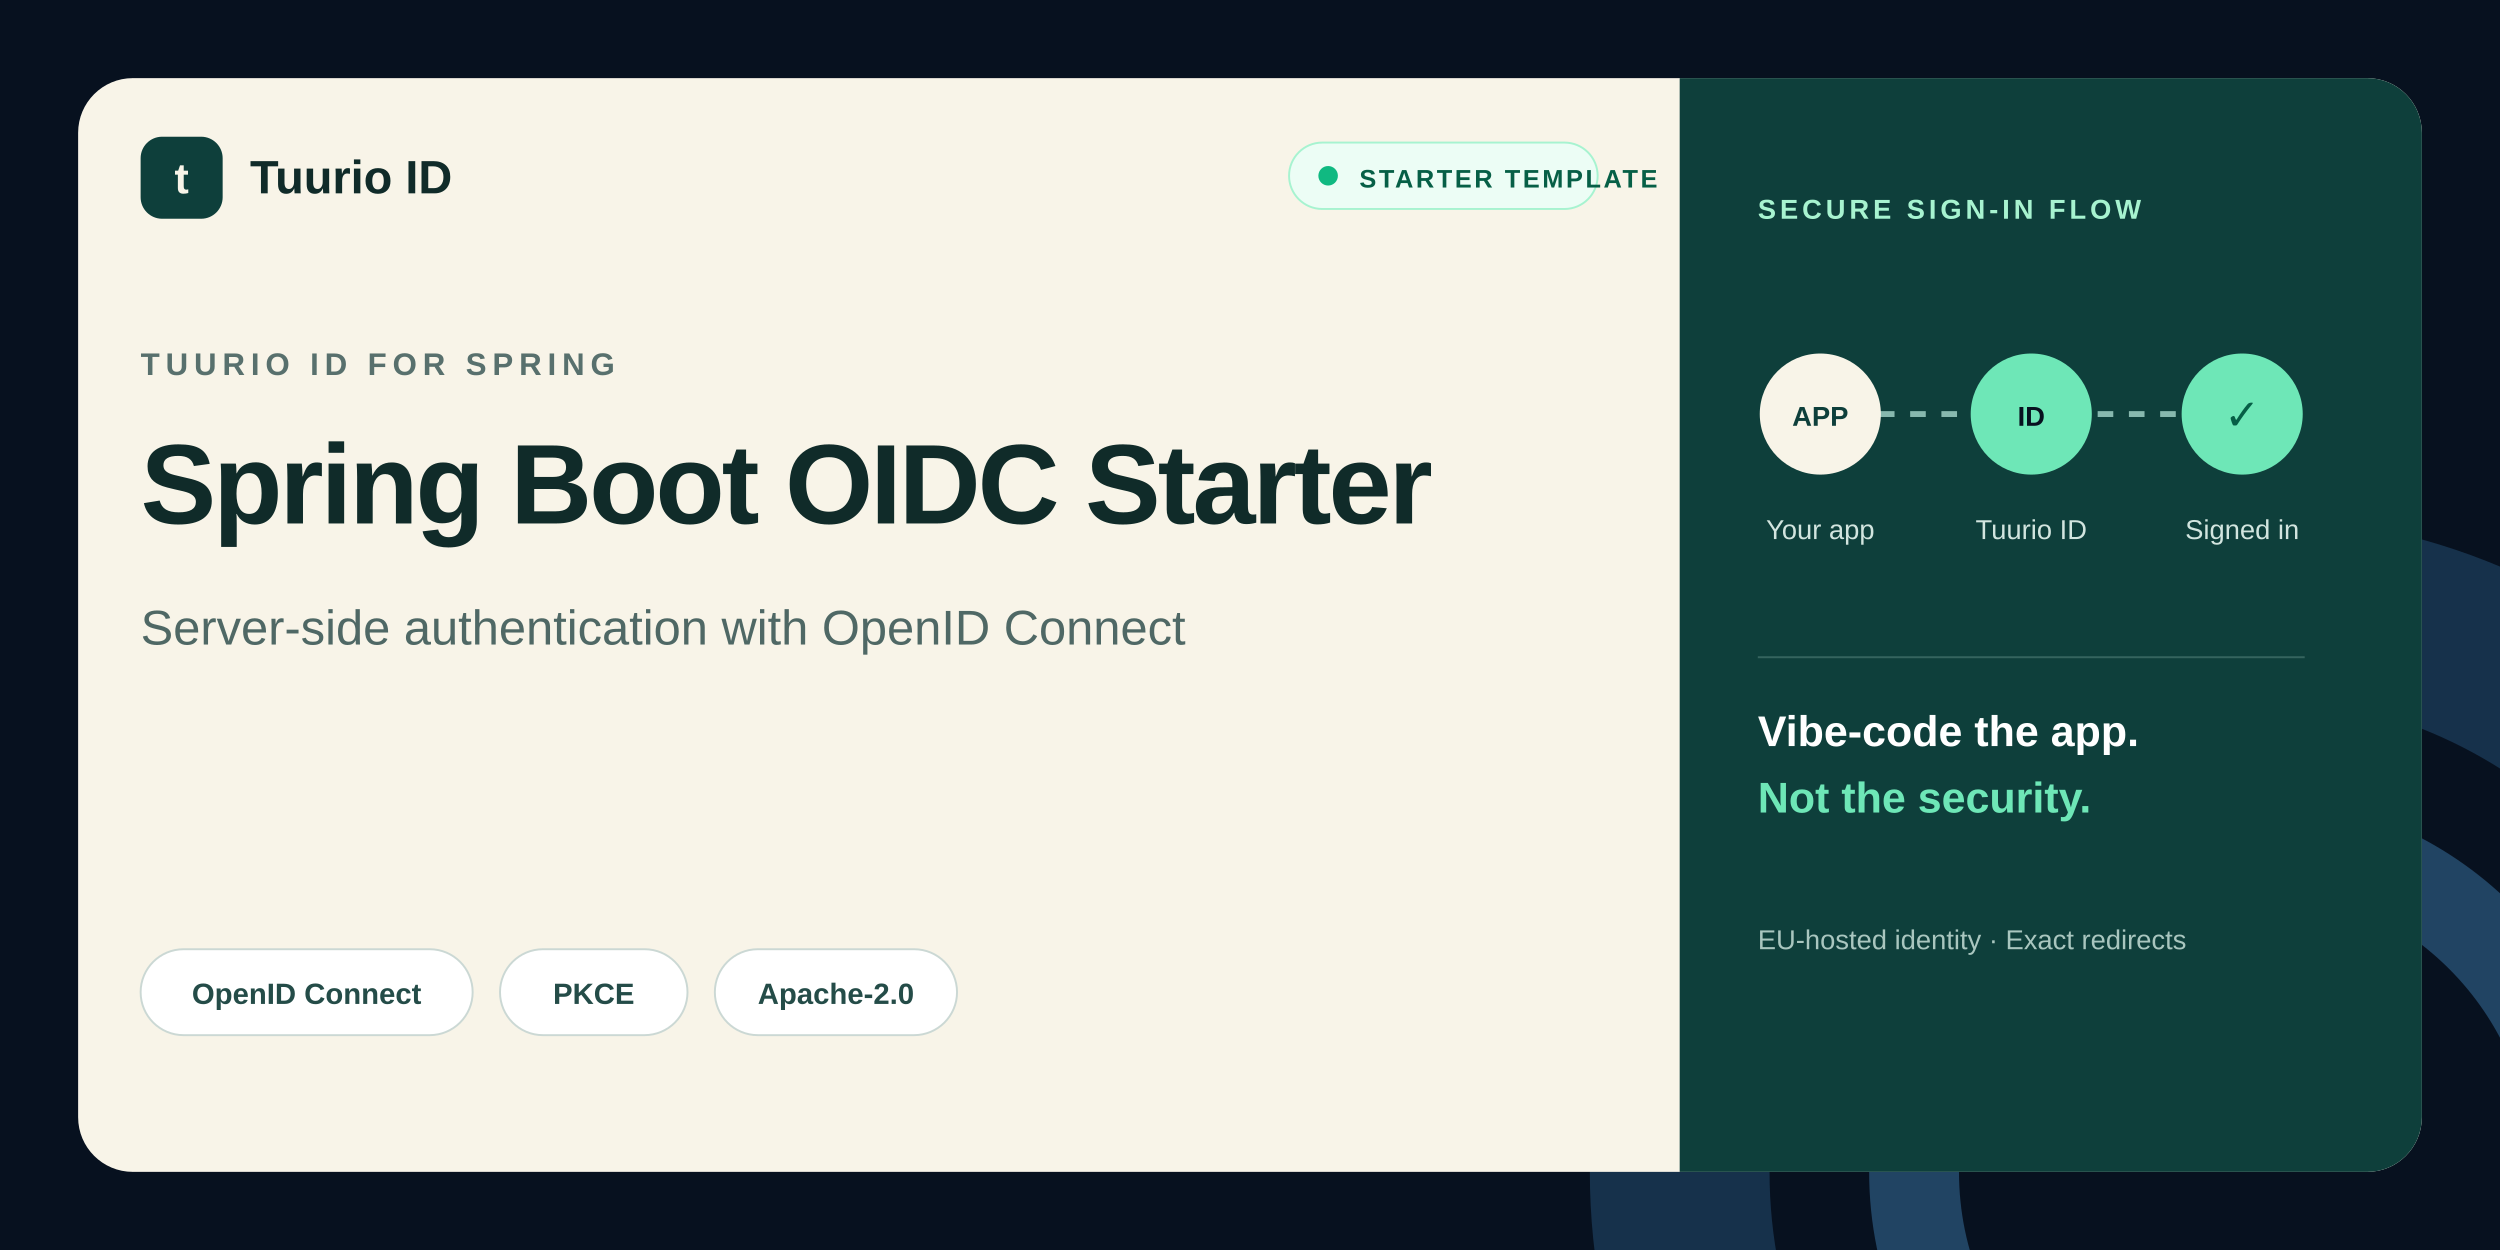
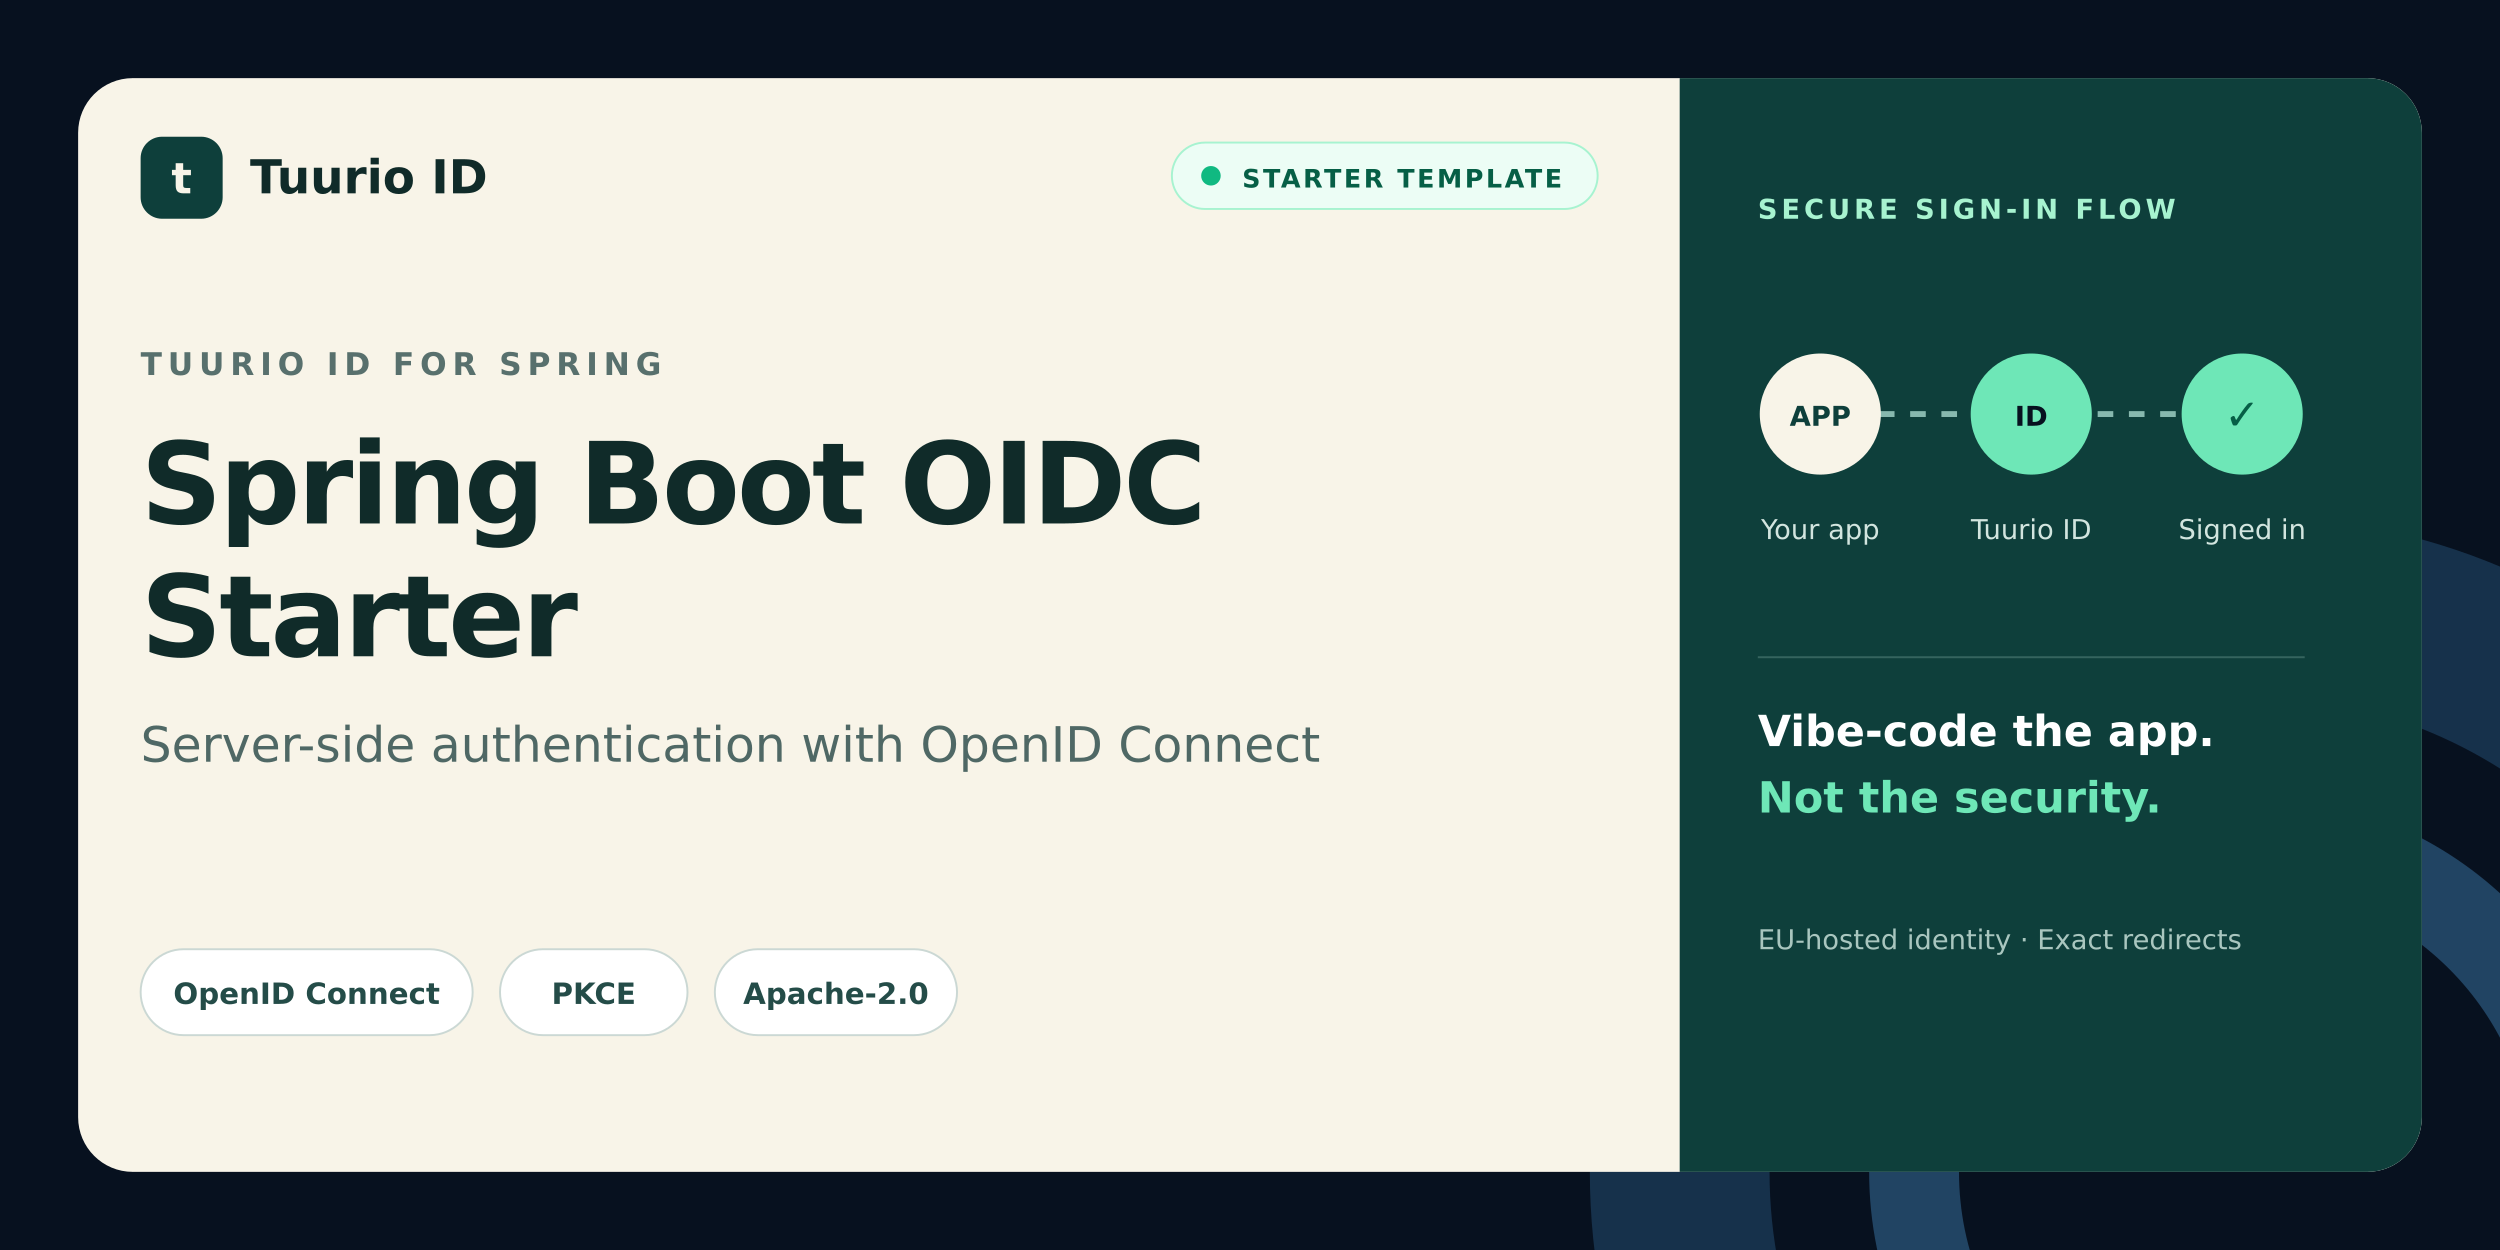
<svg xmlns="http://www.w3.org/2000/svg" width="1280" height="640" viewBox="0 0 1280 640">
  <rect width="1280" height="640" fill="#07111f" />
  <circle cx="1150" cy="600" r="290" fill="none" stroke="#16314b" stroke-width="92" />
  <circle cx="1150" cy="600" r="170" fill="none" stroke="#214463" stroke-width="46" />
  <rect x="40" y="40" width="1200" height="560" rx="28" fill="#f8f4e8" />
  <path d="M860 40h352a28 28 0 0 1 28 28v504a28 28 0 0 1-28 28H860z" fill="#0e3f3b" />
  <rect x="72" y="70" width="42" height="42" rx="11" fill="#0e3f3b" />
-   <text x="93" y="99" text-anchor="middle" fill="#f8f4e8" font-family="Arial, Helvetica, sans-serif" font-size="22" font-weight="700">t</text>
-   <text x="128" y="99" fill="#102b29" font-family="Arial, Helvetica, sans-serif" font-size="24" font-weight="700">Tuurio ID</text>
-   <rect x="660" y="73" width="158" height="34" rx="17" fill="#ecfdf5" stroke="#a7f3d0" />
-   <circle cx="680" cy="90" r="5" fill="#10b981" />
-   <text x="696" y="96" fill="#065f46" font-family="Arial, Helvetica, sans-serif" font-size="13" font-weight="700" letter-spacing="1.3">STARTER TEMPLATE</text>
-   <text x="72" y="192" fill="#58706d" font-family="Arial, Helvetica, sans-serif" font-size="16" font-weight="700" letter-spacing="3">TUURIO ID FOR SPRING</text>
-   <text x="72" y="268" fill="#102b29" font-family="Arial, Helvetica, sans-serif" font-size="58" font-weight="700" letter-spacing="-1.5">
-     <tspan x="72" dy="0">Spring Boot OIDC Starter</tspan>
+   <text x="93" y="99" text-anchor="middle" fill="#f8f4e8" font-family="DejaVu Sans, Arial, Helvetica, sans-serif" font-size="22" font-weight="700">t</text>
+   <text x="128" y="99" fill="#102b29" font-family="DejaVu Sans, Arial, Helvetica, sans-serif" font-size="24" font-weight="700">Tuurio ID</text>
+   <rect x="600" y="73" width="218" height="34" rx="17" fill="#ecfdf5" stroke="#a7f3d0" />
+   <circle cx="620" cy="90" r="5" fill="#10b981" />
+   <text x="636" y="96" fill="#065f46" font-family="DejaVu Sans, Arial, Helvetica, sans-serif" font-size="13" font-weight="700" letter-spacing="1.3">STARTER TEMPLATE</text>
+   <text x="72" y="192" fill="#58706d" font-family="DejaVu Sans, Arial, Helvetica, sans-serif" font-size="16" font-weight="700" letter-spacing="3">TUURIO ID FOR SPRING</text>
+   <text x="72" y="268" fill="#102b29" font-family="DejaVu Sans, Arial, Helvetica, sans-serif" font-size="58" font-weight="700" letter-spacing="-1.5">
+     <tspan x="72" dy="0">Spring Boot OIDC</tspan>
+     <tspan x="72" dy="68">Starter</tspan>
  </text>
-   <text x="72" y="330" fill="#4f6865" font-family="Arial, Helvetica, sans-serif" font-size="25">Server-side authentication with OpenID Connect</text>
+   <text x="72" y="390" fill="#4f6865" font-family="DejaVu Sans, Arial, Helvetica, sans-serif" font-size="25">Server-side authentication with OpenID Connect</text>
  <g transform="translate(72 486)">
    <rect width="170" height="44" rx="22" fill="#ffffff" stroke="#cbd8d4" />
-     <text x="85" y="28" text-anchor="middle" fill="#244c48" font-family="Arial, Helvetica, sans-serif" font-size="15" font-weight="700">OpenID Connect</text>
+     <text x="85" y="28" text-anchor="middle" fill="#244c48" font-family="DejaVu Sans, Arial, Helvetica, sans-serif" font-size="15" font-weight="700">OpenID Connect</text>
    <rect x="184" width="96" height="44" rx="22" fill="#ffffff" stroke="#cbd8d4" />
-     <text x="232" y="28" text-anchor="middle" fill="#244c48" font-family="Arial, Helvetica, sans-serif" font-size="15" font-weight="700">PKCE</text>
+     <text x="232" y="28" text-anchor="middle" fill="#244c48" font-family="DejaVu Sans, Arial, Helvetica, sans-serif" font-size="15" font-weight="700">PKCE</text>
    <rect x="294" width="124" height="44" rx="22" fill="#ffffff" stroke="#cbd8d4" />
-     <text x="356" y="28" text-anchor="middle" fill="#244c48" font-family="Arial, Helvetica, sans-serif" font-size="15" font-weight="700">Apache-2.0</text>
+     <text x="356" y="28" text-anchor="middle" fill="#244c48" font-family="DejaVu Sans, Arial, Helvetica, sans-serif" font-size="15" font-weight="700">Apache-2.0</text>
  </g>
  <g transform="translate(900 112)">
-     <text x="0" y="0" fill="#a7f3d0" font-family="Arial, Helvetica, sans-serif" font-size="14" font-weight="700" letter-spacing="2">SECURE SIGN-IN FLOW</text>
+     <text x="0" y="0" fill="#a7f3d0" font-family="DejaVu Sans, Arial, Helvetica, sans-serif" font-size="14" font-weight="700" letter-spacing="2">SECURE SIGN-IN FLOW</text>
    <line x1="30" y1="100" x2="250" y2="100" stroke="#87b8ae" stroke-width="3" stroke-dasharray="8 8" />
    <circle cx="32" cy="100" r="31" fill="#f8f4e8" />
    <circle cx="140" cy="100" r="31" fill="#6ee7b7" />
    <circle cx="248" cy="100" r="31" fill="#6ee7b7" />
-     <text x="32" y="106" text-anchor="middle" fill="#0e3f3b" font-family="Arial, Helvetica, sans-serif" font-size="14" font-weight="700">APP</text>
-     <text x="140" y="106" text-anchor="middle" fill="#07111f" font-family="Arial, Helvetica, sans-serif" font-size="14" font-weight="700">ID</text>
-     <text x="248" y="108" text-anchor="middle" fill="#065f46" font-family="Arial, Helvetica, sans-serif" font-size="22" font-weight="700">✓</text>
-     <text x="32" y="164" text-anchor="middle" fill="#d2e5df" font-family="Arial, Helvetica, sans-serif" font-size="14">Your app</text>
-     <text x="140" y="164" text-anchor="middle" fill="#d2e5df" font-family="Arial, Helvetica, sans-serif" font-size="14">Tuurio ID</text>
-     <text x="248" y="164" text-anchor="middle" fill="#d2e5df" font-family="Arial, Helvetica, sans-serif" font-size="14">Signed in</text>
+     <text x="32" y="106" text-anchor="middle" fill="#0e3f3b" font-family="DejaVu Sans, Arial, Helvetica, sans-serif" font-size="14" font-weight="700">APP</text>
+     <text x="140" y="106" text-anchor="middle" fill="#07111f" font-family="DejaVu Sans, Arial, Helvetica, sans-serif" font-size="14" font-weight="700">ID</text>
+     <text x="248" y="108" text-anchor="middle" fill="#065f46" font-family="DejaVu Sans, Arial, Helvetica, sans-serif" font-size="22" font-weight="700">✓</text>
+     <text x="32" y="164" text-anchor="middle" fill="#d2e5df" font-family="DejaVu Sans, Arial, Helvetica, sans-serif" font-size="14">Your app</text>
+     <text x="140" y="164" text-anchor="middle" fill="#d2e5df" font-family="DejaVu Sans, Arial, Helvetica, sans-serif" font-size="14">Tuurio ID</text>
+     <text x="248" y="164" text-anchor="middle" fill="#d2e5df" font-family="DejaVu Sans, Arial, Helvetica, sans-serif" font-size="14">Signed in</text>
    <rect x="0" y="224" width="280" height="1" fill="#35645e" />
-     <text x="0" y="270" fill="#ffffff" font-family="Arial, Helvetica, sans-serif" font-size="22" font-weight="700">Vibe-code the app.</text>
-     <text x="0" y="304" fill="#6ee7b7" font-family="Arial, Helvetica, sans-serif" font-size="22" font-weight="700">Not the security.</text>
-     <text x="0" y="374" fill="#a9c6bf" font-family="Arial, Helvetica, sans-serif" font-size="14">EU-hosted identity · Exact redirects</text>
+     <text x="0" y="270" fill="#ffffff" font-family="DejaVu Sans, Arial, Helvetica, sans-serif" font-size="22" font-weight="700">Vibe-code the app.</text>
+     <text x="0" y="304" fill="#6ee7b7" font-family="DejaVu Sans, Arial, Helvetica, sans-serif" font-size="22" font-weight="700">Not the security.</text>
+     <text x="0" y="374" fill="#a9c6bf" font-family="DejaVu Sans, Arial, Helvetica, sans-serif" font-size="14">EU-hosted identity · Exact redirects</text>
  </g>
</svg>
